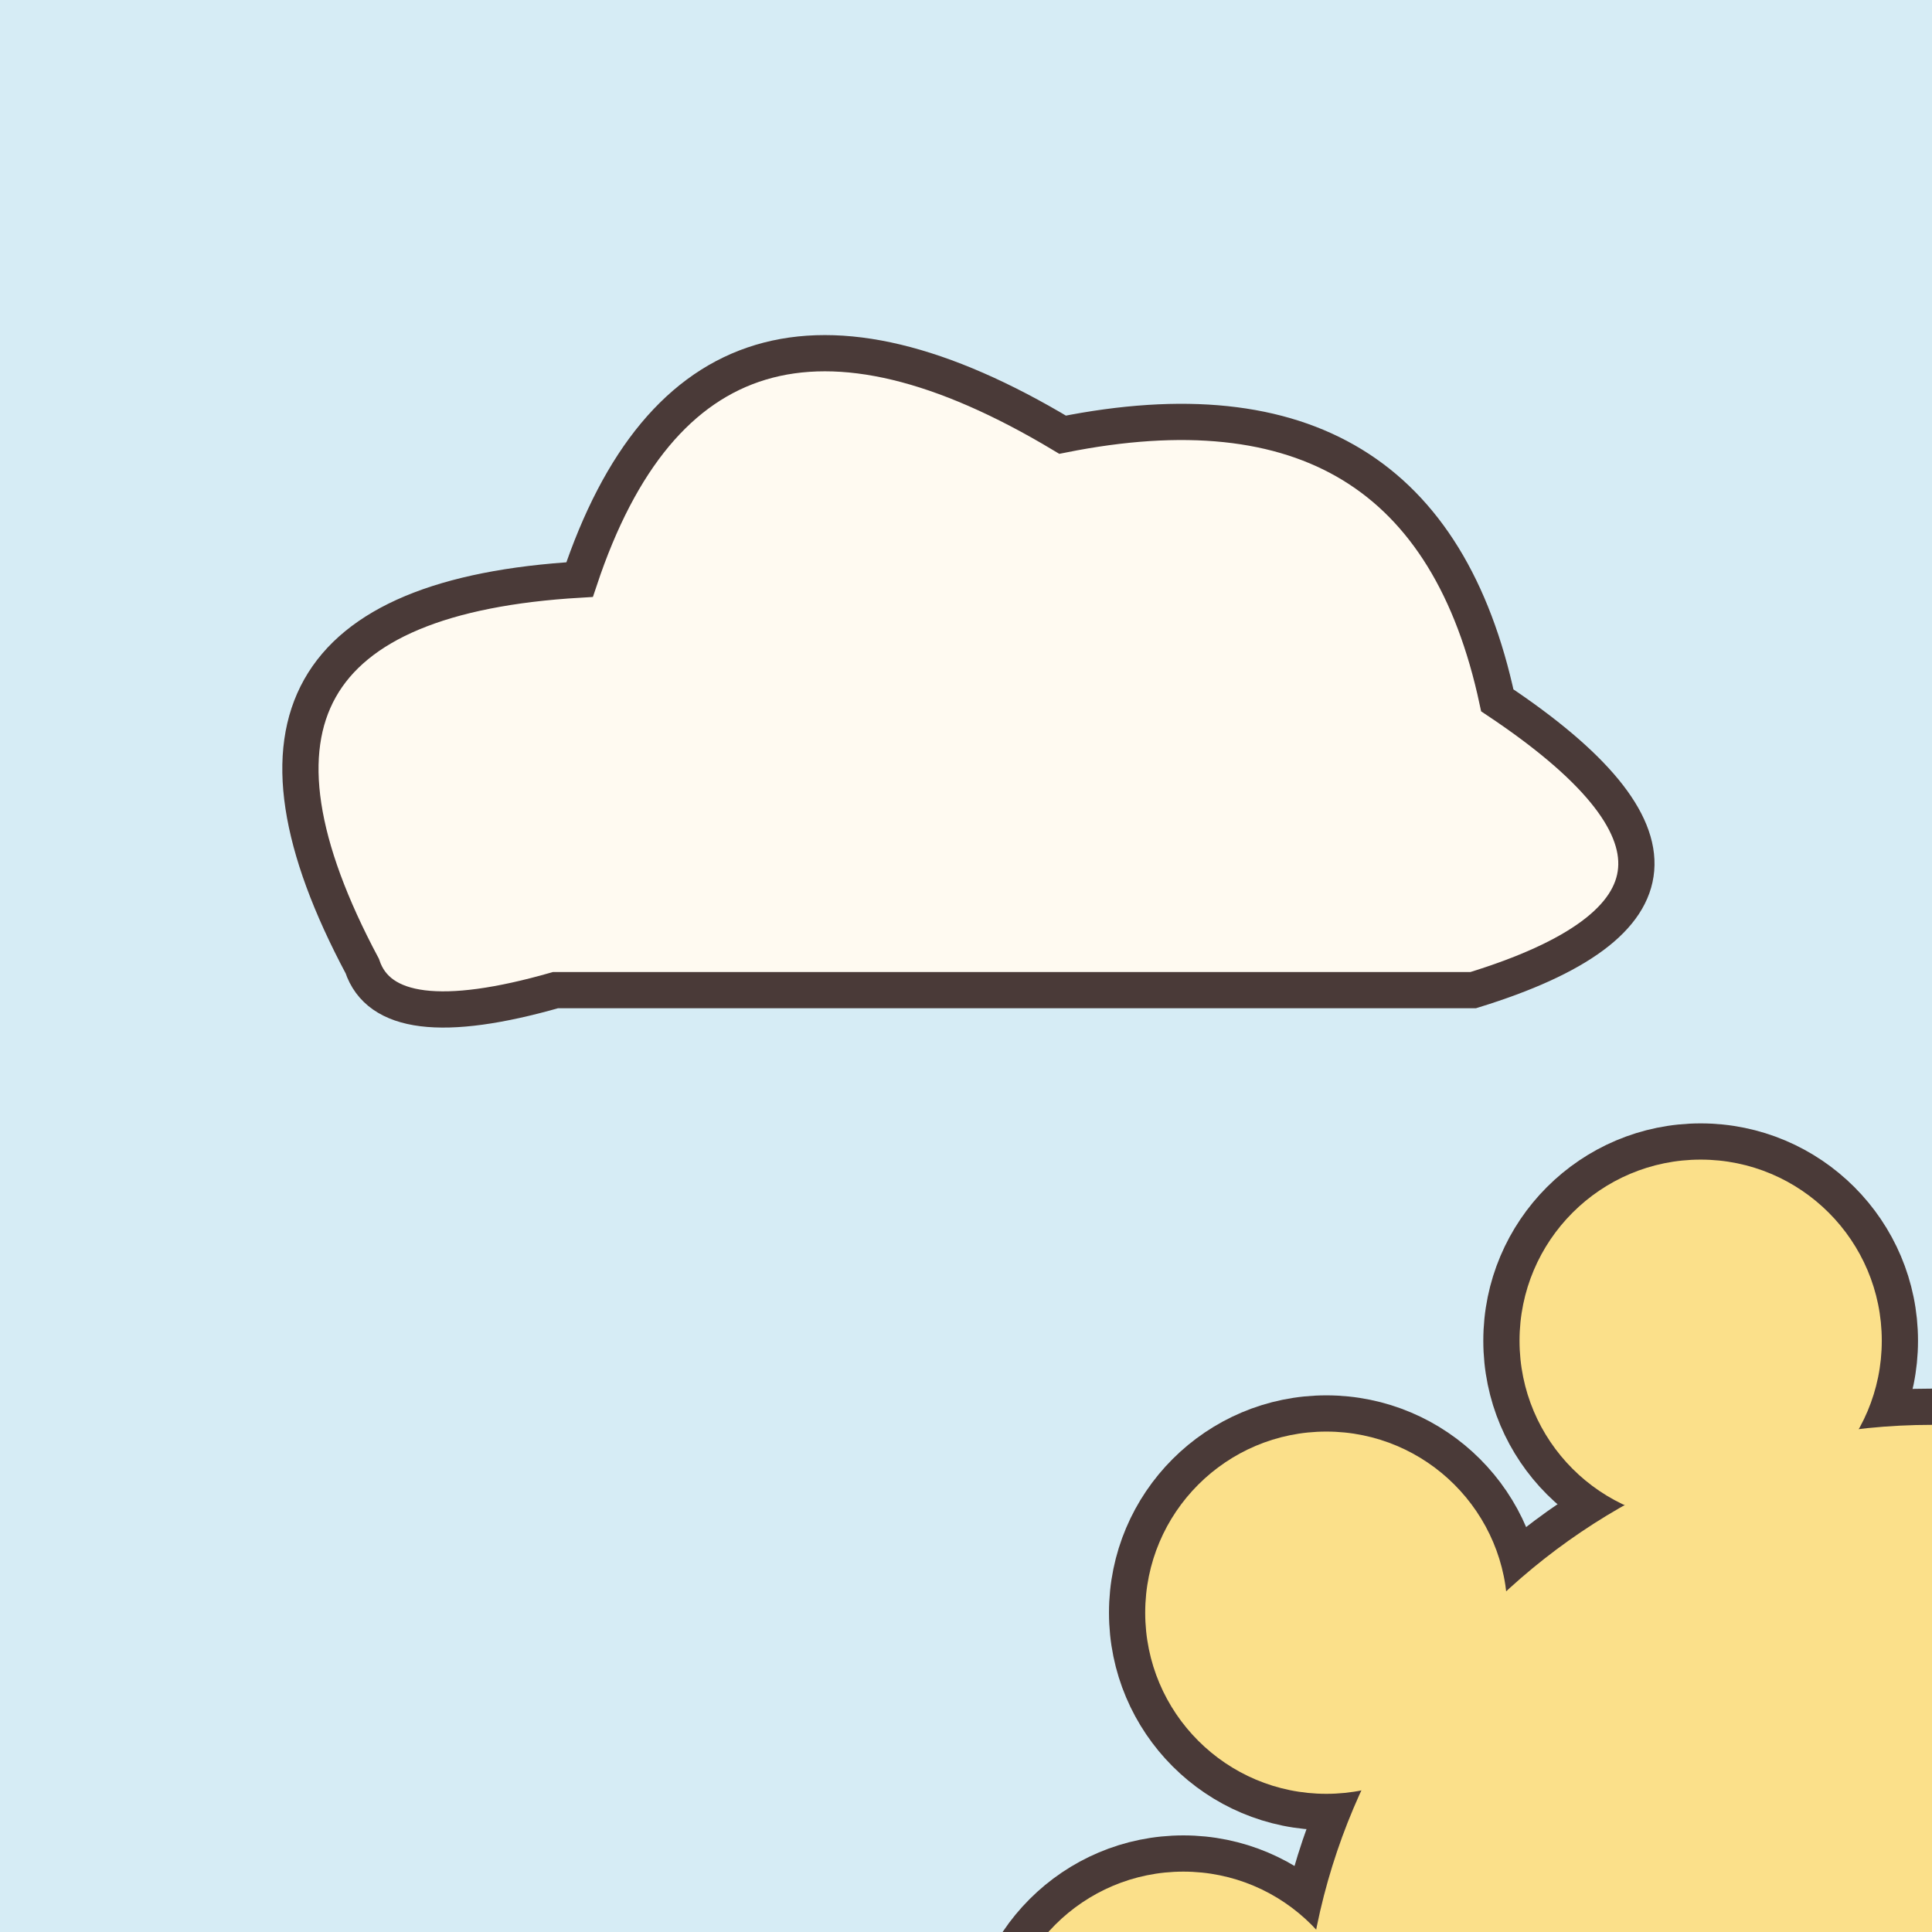
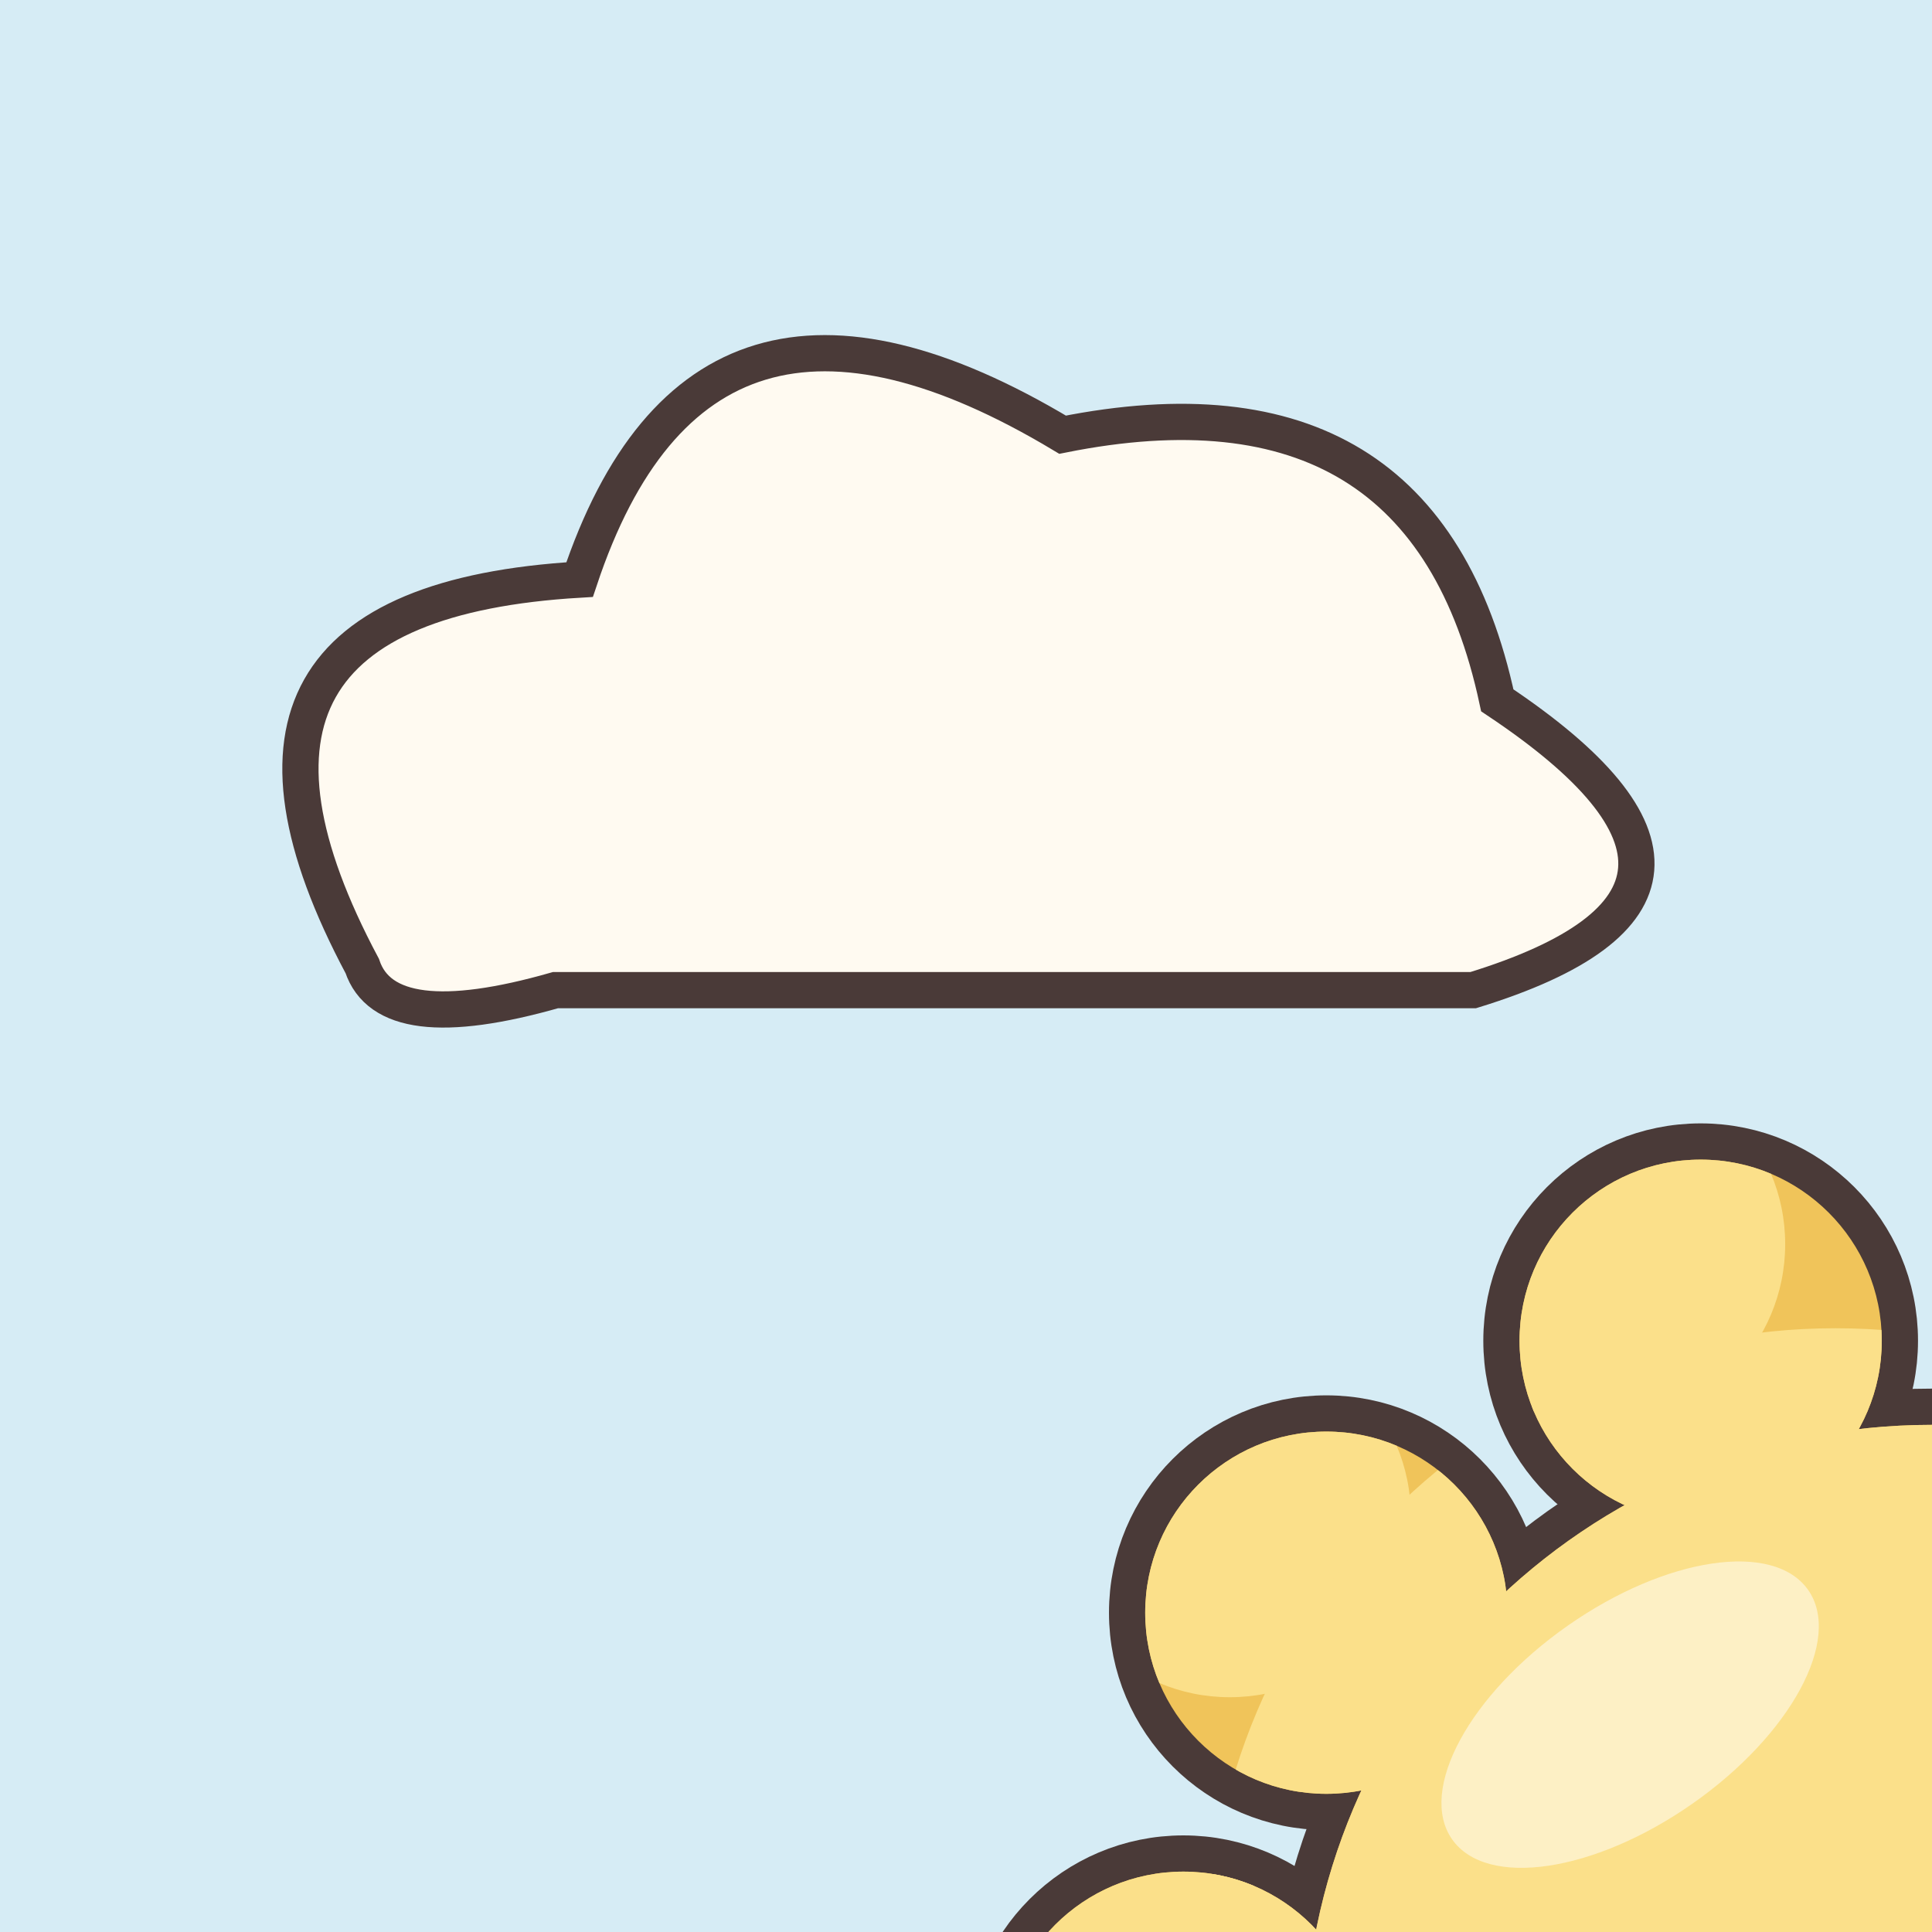
<svg xmlns="http://www.w3.org/2000/svg" width="160" height="160" viewBox="0 0 160 160">
  <rect width="320" height="320" fill="#d6ecf5" />
  <path d="M30 80Q14 50 48 48Q58 18 88 36Q118 30 124 58Q148 74 122 82H46Q32 86 30 80Z" fill="#fffaf1" stroke="#4a3a38" stroke-width="3" />
  <path d="M200 300Q190 270 220 266Q232 238 258 258Q288 254 290 280Q312 290 292 300Z" fill="#fffaf1" stroke="#4a3a38" stroke-width="3" />
  <g stroke="#4a3a38" stroke-width="6" stroke-linejoin="round" fill="#4a3a38">
    <circle cx="222" cy="170" r="15" />
    <circle cx="210.159" cy="206.443" r="15" />
    <circle cx="179.159" cy="228.966" r="15" />
    <circle cx="140.841" cy="228.966" r="15" />
    <circle cx="109.841" cy="206.443" r="15" />
    <circle cx="98" cy="170" r="15" />
    <circle cx="109.841" cy="133.557" r="15" />
    <circle cx="140.841" cy="111.034" r="15" />
    <circle cx="179.159" cy="111.034" r="15" />
    <circle cx="210.159" cy="133.557" r="15" />
    <circle cx="160" cy="170" r="52" />
  </g>
-   <g fill="#fbe08a">
+   <clipPath id="sunny">
    <circle cx="222" cy="170" r="15" />
    <circle cx="210.159" cy="206.443" r="15" />
    <circle cx="179.159" cy="228.966" r="15" />
    <circle cx="140.841" cy="228.966" r="15" />
    <circle cx="109.841" cy="206.443" r="15" />
    <circle cx="98" cy="170" r="15" />
    <circle cx="109.841" cy="133.557" r="15" />
    <circle cx="140.841" cy="111.034" r="15" />
    <circle cx="179.159" cy="111.034" r="15" />
    <circle cx="210.159" cy="133.557" r="15" />
    <circle cx="160" cy="170" r="52" />
+   </clipPath>
+   <g clip-path="url(#sunny)">
+     <rect width="320" height="320" fill="#f0c45a" />
+     <g transform="translate(-8 -8)" fill="#fbe08a">
+       <circle cx="222" cy="170" r="15" />
+       <circle cx="210.159" cy="206.443" r="15" />
+       <circle cx="179.159" cy="228.966" r="15" />
+       <circle cx="140.841" cy="228.966" r="15" />
+       <circle cx="109.841" cy="206.443" r="15" />
+       <circle cx="98" cy="170" r="15" />
+       <circle cx="109.841" cy="133.557" r="15" />
+       <circle cx="140.841" cy="111.034" r="15" />
+       <circle cx="179.159" cy="111.034" r="15" />
+       <circle cx="210.159" cy="133.557" r="15" />
+       <circle cx="160" cy="170" r="52" />
+     </g>
+     <ellipse cx="135" cy="142" rx="18" ry="9" fill="#fff" opacity=".5" transform="rotate(-35 135 142)" />
  </g>
  <circle cx="143" cy="166" r="4.5" fill="#4a3a38" />
  <circle cx="144.5" cy="164.5" r="1.35" fill="#fff" />
  <circle cx="177" cy="166" r="4.5" fill="#4a3a38" />
  <circle cx="178.5" cy="164.5" r="1.35" fill="#fff" />
-   <ellipse cx="133" cy="176" rx="7" ry="4.5" fill="#f4a0b4" opacity=".7" />
-   <ellipse cx="187" cy="176" rx="7" ry="4.5" fill="#f4a0b4" opacity=".7" />
+   <ellipse cx="133" cy="176" rx="7" ry="4.5" fill="#e8788f" opacity=".55" />
+   <ellipse cx="187" cy="176" rx="7" ry="4.5" fill="#e8788f" opacity=".55" />
  <path d="M152 174Q160 182 168 174" fill="none" stroke="#4a3a38" stroke-width="2.5" stroke-linecap="round" stroke-linejoin="round" />
  <path d="M40 290Q140 255 230 292" fill="none" stroke="#fffaf1" stroke-width="10" stroke-linecap="round" />
</svg>
